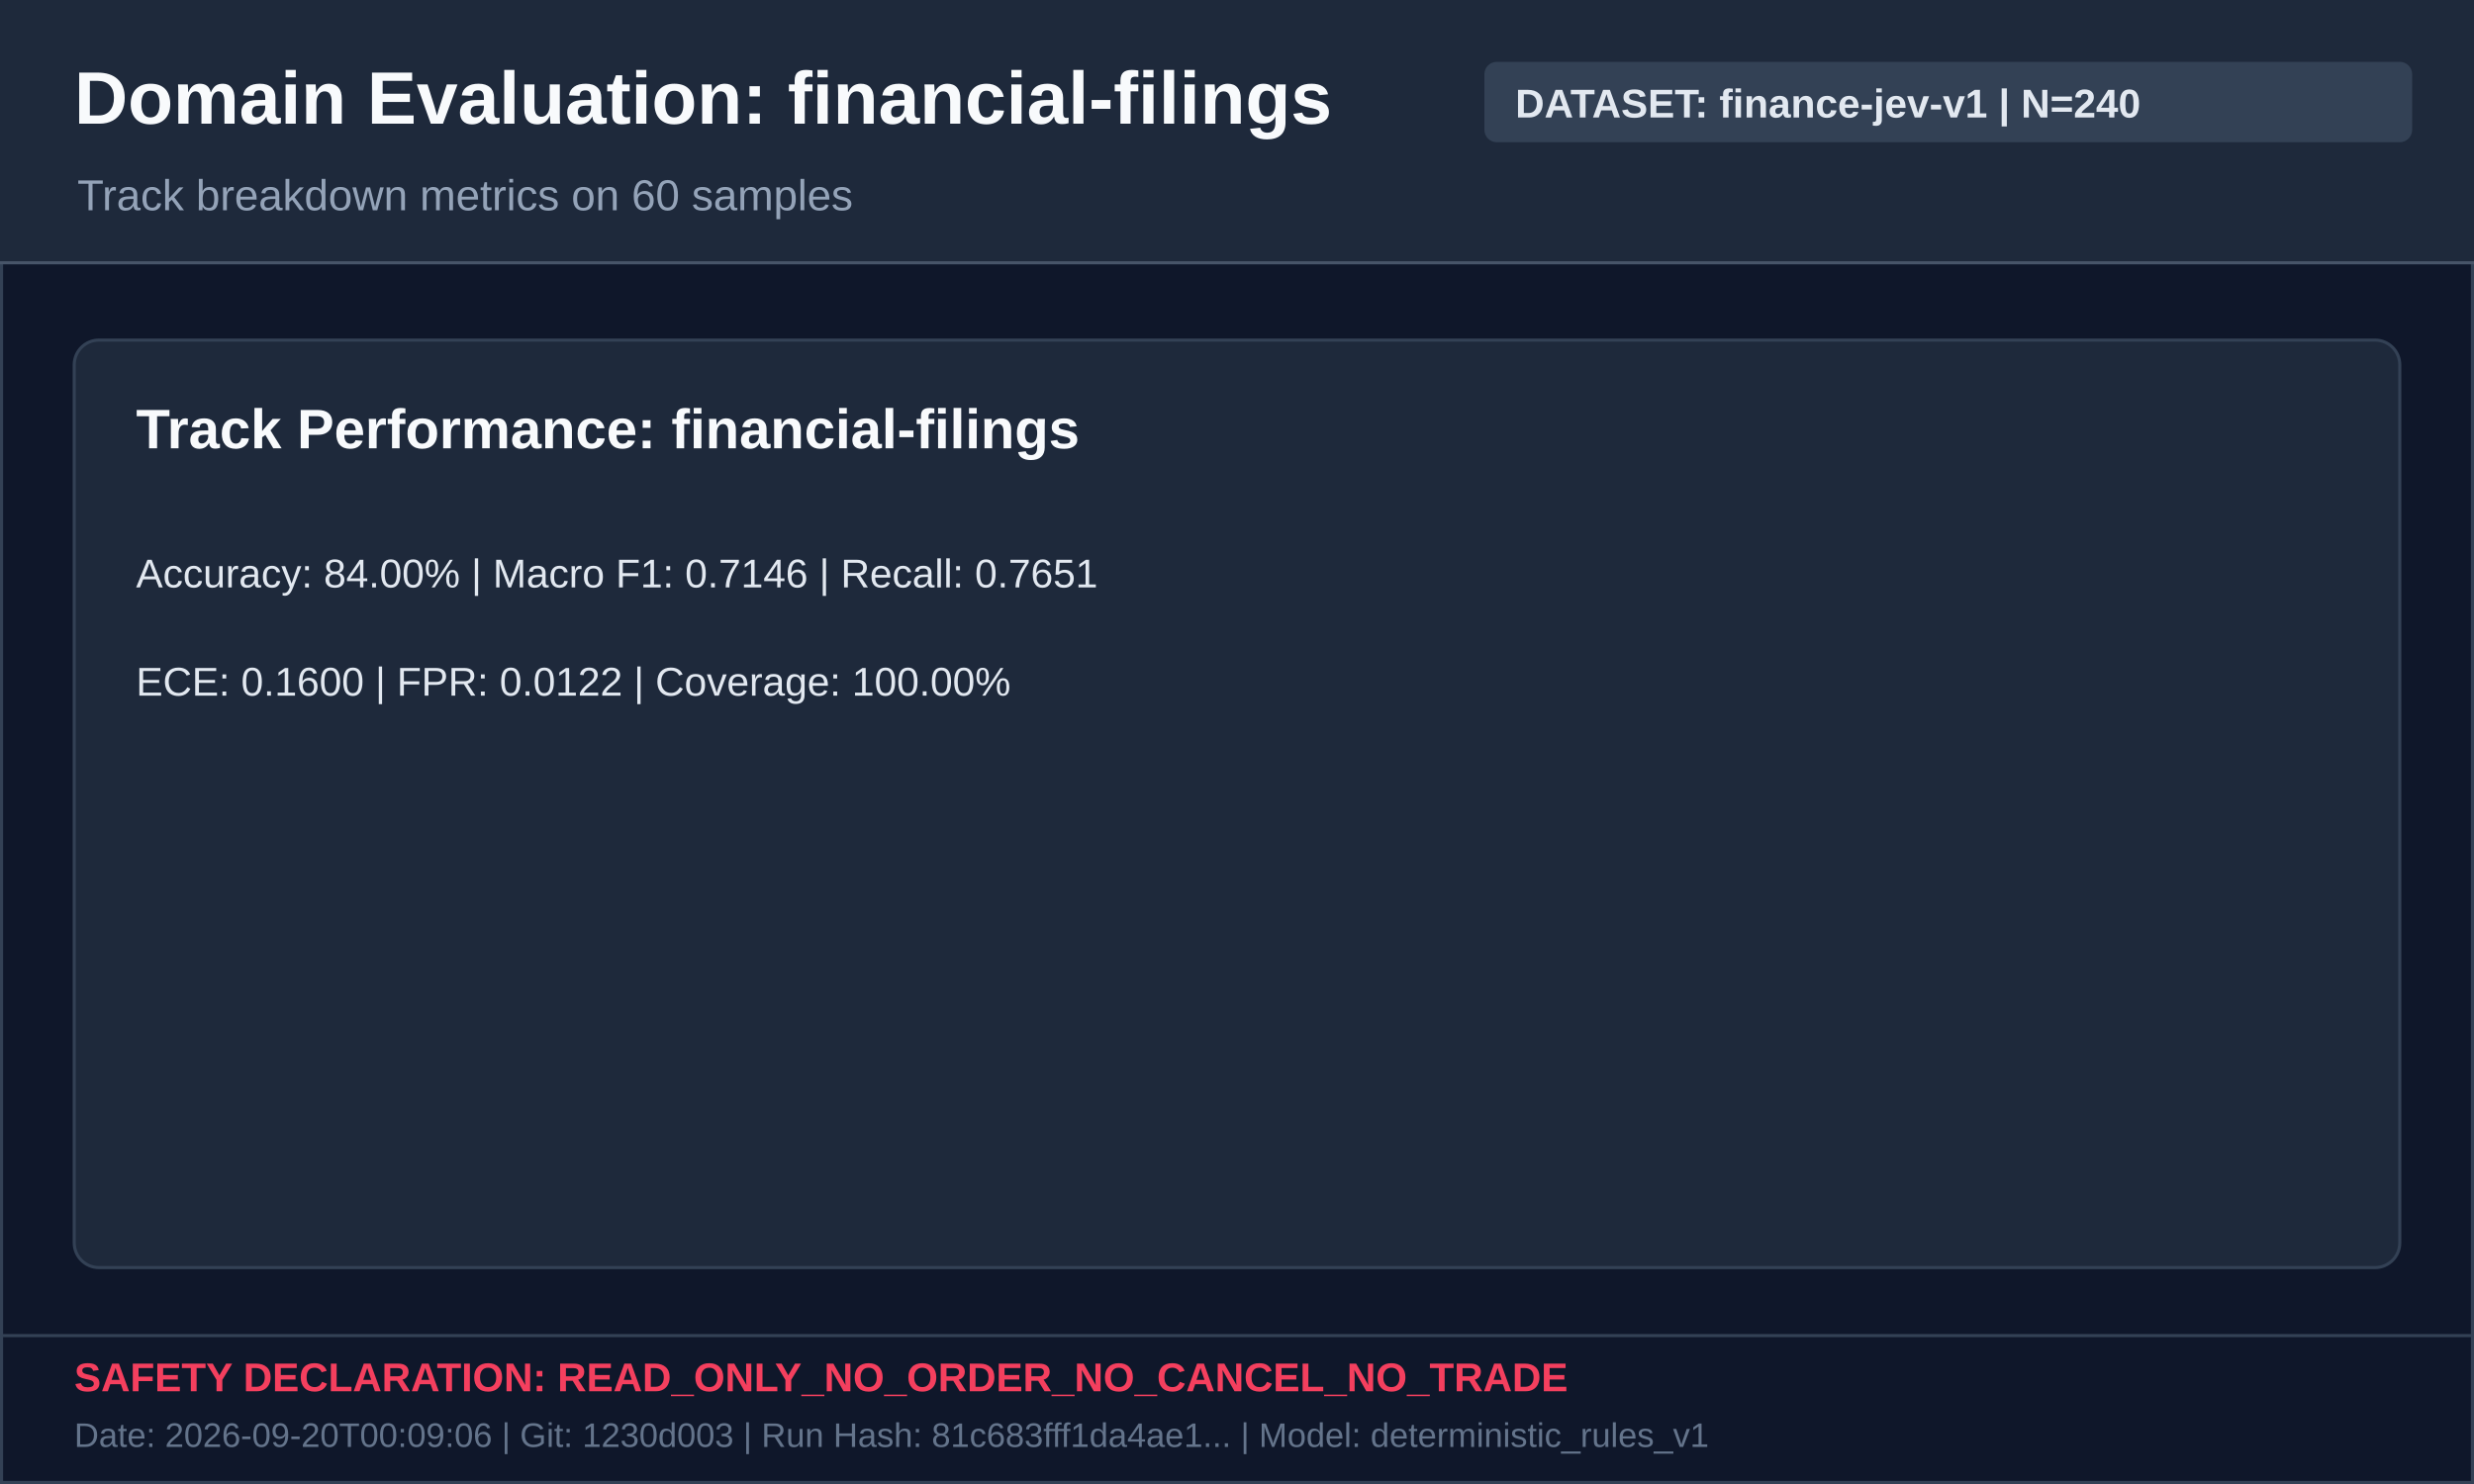
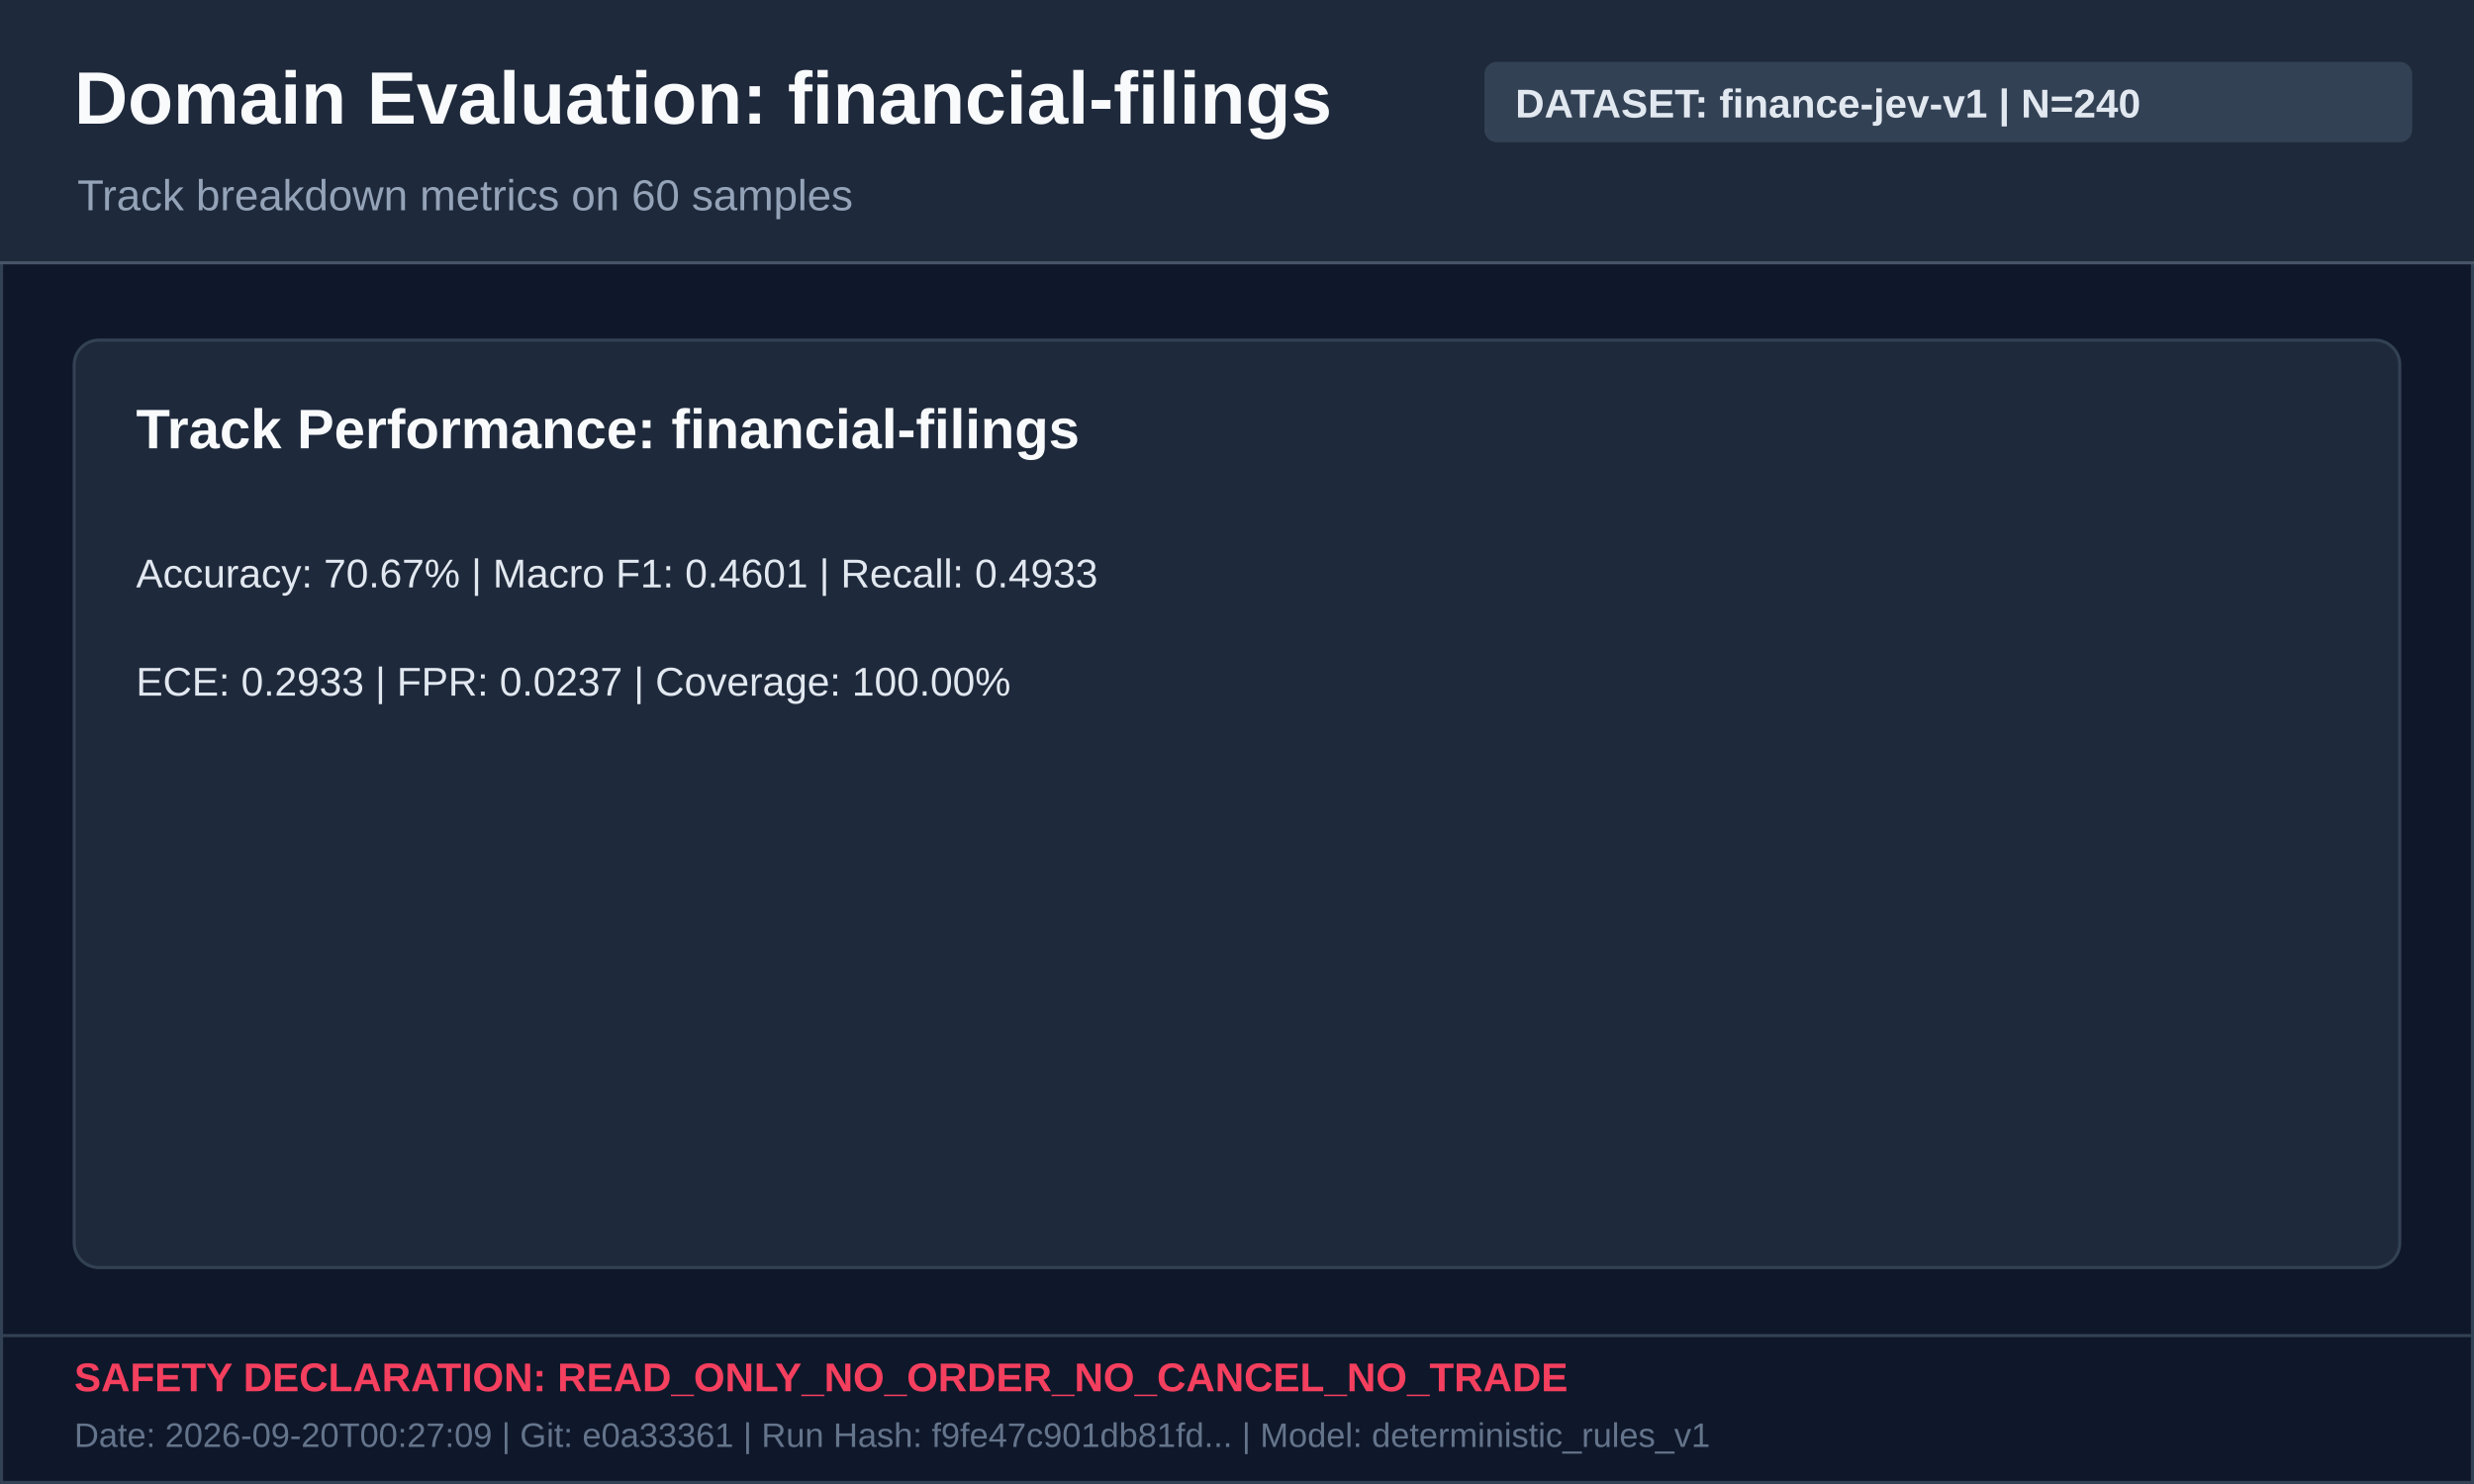
<svg xmlns="http://www.w3.org/2000/svg" width="800" height="480" viewBox="0 0 800 480">
  <style>
    .title { font-family: -apple-system, BlinkMacSystemFont, 'Segoe UI', Arial, sans-serif; font-size: 24px; font-weight: bold; fill: #f8fafc; }
    .subtitle { font-family: -apple-system, BlinkMacSystemFont, 'Segoe UI', Arial, sans-serif; font-size: 14px; fill: #94a3b8; }
    .heading { font-family: -apple-system, BlinkMacSystemFont, 'Segoe UI', Arial, sans-serif; font-size: 18px; font-weight: bold; fill: #f8fafc; }
    .body { font-family: -apple-system, BlinkMacSystemFont, 'Segoe UI', Arial, sans-serif; font-size: 13px; fill: #e2e8f0; }
    .meta { font-family: -apple-system, BlinkMacSystemFont, 'Segoe UI', Arial, sans-serif; font-size: 11px; fill: #64748b; }
    .safety { font-family: -apple-system, BlinkMacSystemFont, 'Segoe UI', Arial, sans-serif; font-size: 13px; font-weight: bold; fill: #f43f5e; }
  </style>
  <rect width="800" height="480" fill="#0f172a" stroke="#334155" stroke-width="2" />
  <rect width="800" height="85" fill="#1e293b" />
  <line x1="0" y1="85" x2="800" y2="85" stroke="#475569" stroke-width="1" />
  <rect x="480" y="20" width="300" height="26" rx="4" fill="#334155" />
  <text x="490" y="38" class="body" font-weight="bold">DATASET: finance-jev-v1 | N=240</text>
  <text x="24" y="40" class="title">Domain Evaluation: financial-filings</text>
  <text x="25" y="68" class="subtitle">Track breakdown metrics on 60 samples</text>
  <rect x="24" y="110" width="752" height="300" rx="8" fill="#1e293b" stroke="#334155" />
  <text x="44" y="145" class="heading">Track Performance: financial-filings</text>
-   <text x="44" y="190" class="body">Accuracy: 84.00%  |  Macro F1: 0.7146  |  Recall: 0.7651</text>
-   <text x="44" y="225" class="body">ECE: 0.1600  |  FPR: 0.0122  |  Coverage: 100.00%</text>
+   <text x="44" y="190" class="body">Accuracy: 70.67%  |  Macro F1: 0.4601  |  Recall: 0.4933</text>
+   <text x="44" y="225" class="body">ECE: 0.2933  |  FPR: 0.0237  |  Coverage: 100.00%</text>
  <line x1="0" y1="432" x2="800" y2="432" stroke="#334155" stroke-width="1" />
  <text x="24" y="450" class="safety">SAFETY DECLARATION: READ_ONLY_NO_ORDER_NO_CANCEL_NO_TRADE</text>
-   <text x="24" y="468" class="meta">Date: 2026-09-20T00:09:06 | Git: 1230d003 | Run Hash: 81c683fff1da4ae1... | Model: deterministic_rules_v1</text>
+   <text x="24" y="468" class="meta">Date: 2026-09-20T00:27:09 | Git: e0a33361 | Run Hash: f9fe47c901db81fd... | Model: deterministic_rules_v1</text>
</svg>
